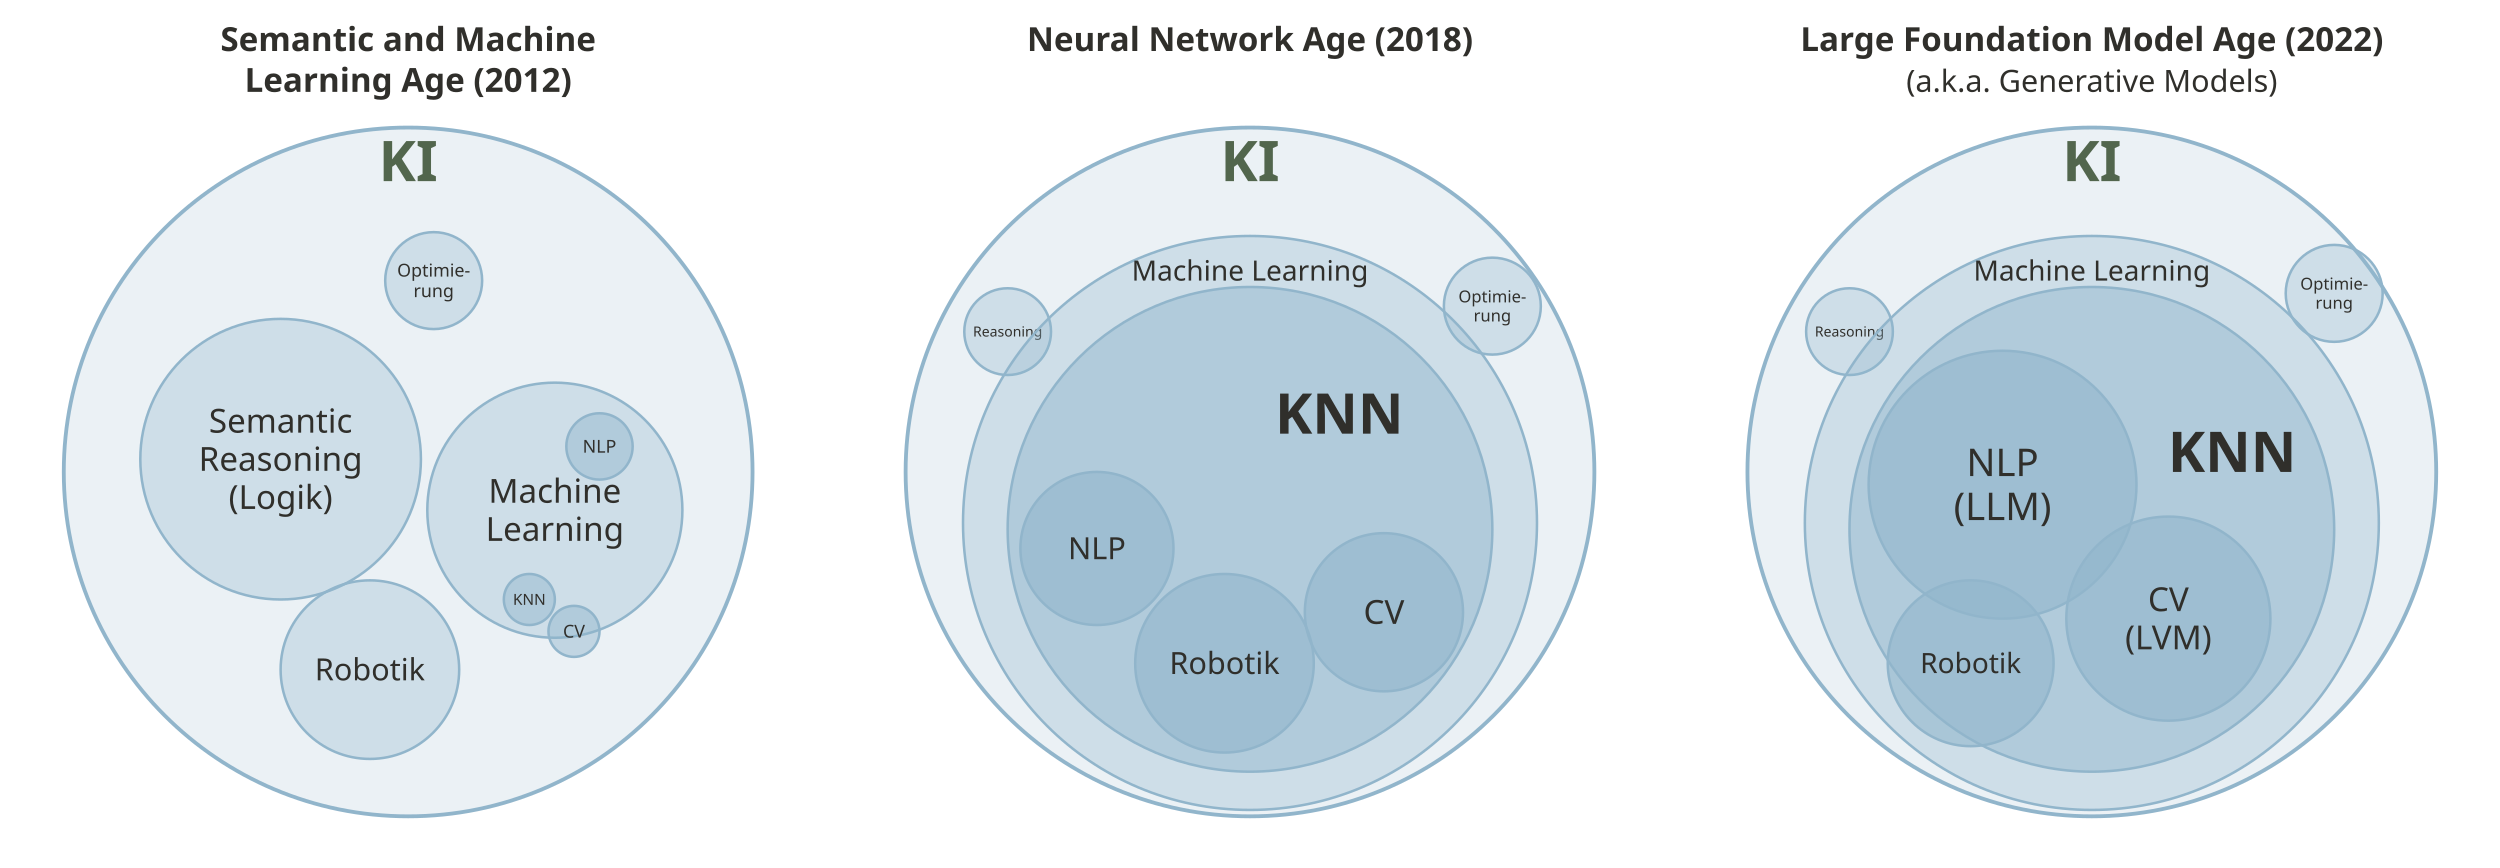
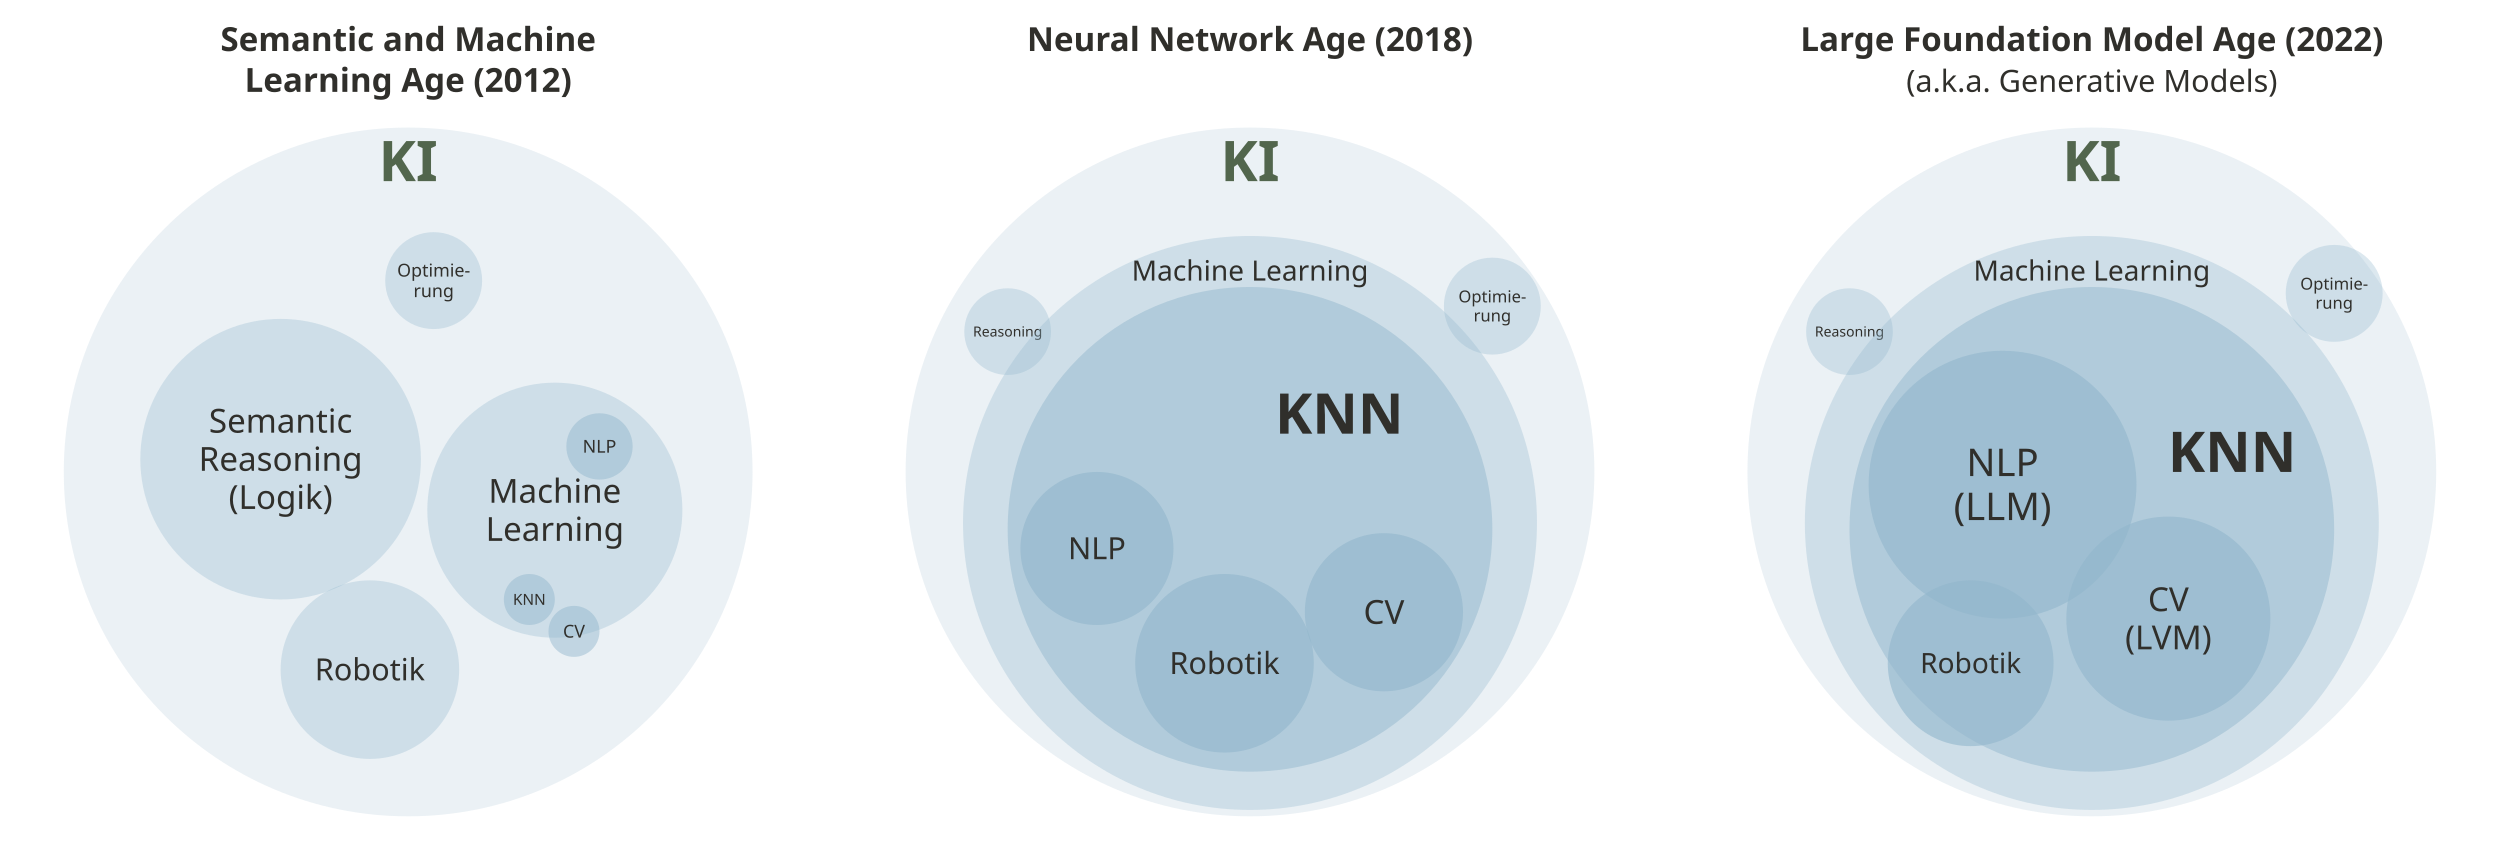
<svg xmlns="http://www.w3.org/2000/svg" viewBox="0 0 1960 680" width="1960" height="680">
  <defs>
    <marker id="a" markerUnits="userSpaceOnUse" markerWidth="18" markerHeight="18" refX="16" refY="9" orient="auto">
      <path d="M0,0 L18,9 L0,18 Z" fill="#302F2B" />
    </marker>
  </defs>
  <text x="320" y="40" font-size="26" font-weight="600" fill="#302F2B" text-anchor="middle" font-family="'Space Grotesk', sans-serif" style="font-variant-ligatures:none;font-feature-settings:'liga' 0,'clig' 0">Semantic and Machine</text>
  <text x="320" y="72" font-size="26" font-weight="600" fill="#302F2B" text-anchor="middle" font-family="'Space Grotesk', sans-serif" style="font-variant-ligatures:none;font-feature-settings:'liga' 0,'clig' 0">Learning Age (2012)</text>
-   <circle cx="320" cy="370" r="270" fill="#91B5CB" fill-opacity="0.18" stroke="#91B5CB" stroke-width="3" />
+   <circle cx="320" cy="370" r="270" fill="#91B5CB" fill-opacity="0.18" />
  <text x="320" y="142" font-size="44" font-weight="600" fill="#52664D" text-anchor="middle" font-family="'Space Grotesk', sans-serif" style="font-variant-ligatures:none;font-feature-settings:'liga' 0,'clig' 0">KI</text>
-   <circle cx="220" cy="360" r="110" fill="#91B5CB" fill-opacity="0.32" stroke="#91B5CB" stroke-width="2" />
+   <circle cx="220" cy="360" r="110" fill="#91B5CB" fill-opacity="0.32" />
  <text x="220" y="339.2" font-size="26" font-weight="500" fill="#302F2B" text-anchor="middle" font-family="'Space Grotesk', sans-serif" style="font-variant-ligatures:none;font-feature-settings:'liga' 0,'clig' 0">Semantic</text>
  <text x="220" y="369.1" font-size="26" font-weight="500" fill="#302F2B" text-anchor="middle" font-family="'Space Grotesk', sans-serif" style="font-variant-ligatures:none;font-feature-settings:'liga' 0,'clig' 0">Reasoning</text>
  <text x="220" y="399.0" font-size="26" font-weight="500" fill="#302F2B" text-anchor="middle" font-family="'Space Grotesk', sans-serif" style="font-variant-ligatures:none;font-feature-settings:'liga' 0,'clig' 0">(Logik)</text>
-   <circle cx="435" cy="400" r="100" fill="#91B5CB" fill-opacity="0.32" stroke="#91B5CB" stroke-width="2" />
+   <circle cx="435" cy="400" r="100" fill="#91B5CB" fill-opacity="0.32" />
  <text x="435" y="394.15" font-size="26" font-weight="500" fill="#302F2B" text-anchor="middle" font-family="'Space Grotesk', sans-serif" style="font-variant-ligatures:none;font-feature-settings:'liga' 0,'clig' 0">Machine</text>
  <text x="435" y="424.05" font-size="26" font-weight="500" fill="#302F2B" text-anchor="middle" font-family="'Space Grotesk', sans-serif" style="font-variant-ligatures:none;font-feature-settings:'liga' 0,'clig' 0">Learning</text>
-   <circle cx="340" cy="220" r="38" fill="#91B5CB" fill-opacity="0.32" stroke="#91B5CB" stroke-width="2" />
+   <circle cx="340" cy="220" r="38" fill="#91B5CB" fill-opacity="0.32" />
  <text x="340" y="216.85" font-size="14" font-weight="500" fill="#302F2B" text-anchor="middle" font-family="'Space Grotesk', sans-serif" style="font-variant-ligatures:none;font-feature-settings:'liga' 0,'clig' 0">Optimie-</text>
  <text x="340" y="232.95" font-size="14" font-weight="500" fill="#302F2B" text-anchor="middle" font-family="'Space Grotesk', sans-serif" style="font-variant-ligatures:none;font-feature-settings:'liga' 0,'clig' 0">rung</text>
-   <circle cx="290" cy="525" r="70" fill="#91B5CB" fill-opacity="0.32" stroke="#91B5CB" stroke-width="2" />
+   <circle cx="290" cy="525" r="70" fill="#91B5CB" fill-opacity="0.32" />
  <text x="290" y="533.4" font-size="24" font-weight="500" fill="#302F2B" text-anchor="middle" font-family="'Space Grotesk', sans-serif" style="font-variant-ligatures:none;font-feature-settings:'liga' 0,'clig' 0">Robotik</text>
-   <circle cx="470" cy="350" r="26" fill="#91B5CB" fill-opacity="0.46" stroke="#91B5CB" stroke-width="2" />
+   <circle cx="470" cy="350" r="26" fill="#91B5CB" fill-opacity="0.46" />
  <text x="470" y="354.9" font-size="14" font-weight="500" fill="#302F2B" text-anchor="middle" font-family="'Space Grotesk', sans-serif" style="font-variant-ligatures:none;font-feature-settings:'liga' 0,'clig' 0">NLP</text>
-   <circle cx="415" cy="470" r="20" fill="#91B5CB" fill-opacity="0.46" stroke="#91B5CB" stroke-width="2" />
+   <circle cx="415" cy="470" r="20" fill="#91B5CB" fill-opacity="0.46" />
  <text x="415" y="474.2" font-size="12" font-weight="500" fill="#302F2B" text-anchor="middle" font-family="'Space Grotesk', sans-serif" style="font-variant-ligatures:none;font-feature-settings:'liga' 0,'clig' 0">KNN</text>
-   <circle cx="450" cy="495" r="20" fill="#91B5CB" fill-opacity="0.46" stroke="#91B5CB" stroke-width="2" />
+   <circle cx="450" cy="495" r="20" fill="#91B5CB" fill-opacity="0.46" />
  <text x="450" y="499.9" font-size="14" font-weight="500" fill="#302F2B" text-anchor="middle" font-family="'Space Grotesk', sans-serif" style="font-variant-ligatures:none;font-feature-settings:'liga' 0,'clig' 0">CV</text>
  <text x="980" y="40" font-size="26" font-weight="600" fill="#302F2B" text-anchor="middle" font-family="'Space Grotesk', sans-serif" style="font-variant-ligatures:none;font-feature-settings:'liga' 0,'clig' 0">Neural Network Age (2018)</text>
-   <circle cx="980" cy="370" r="270" fill="#91B5CB" fill-opacity="0.18" stroke="#91B5CB" stroke-width="3" />
+   <circle cx="980" cy="370" r="270" fill="#91B5CB" fill-opacity="0.18" />
  <text x="980" y="142" font-size="44" font-weight="600" fill="#52664D" text-anchor="middle" font-family="'Space Grotesk', sans-serif" style="font-variant-ligatures:none;font-feature-settings:'liga' 0,'clig' 0">KI</text>
-   <circle cx="790" cy="260" r="34" fill="#91B5CB" fill-opacity="0.32" stroke="#91B5CB" stroke-width="2" />
+   <circle cx="790" cy="260" r="34" fill="#91B5CB" fill-opacity="0.32" />
  <text x="790" y="263.85" font-size="11" font-weight="500" fill="#302F2B" text-anchor="middle" font-family="'Space Grotesk', sans-serif" style="font-variant-ligatures:none;font-feature-settings:'liga' 0,'clig' 0">Reasoning</text>
-   <circle cx="1170" cy="240" r="38" fill="#91B5CB" fill-opacity="0.32" stroke="#91B5CB" stroke-width="2" />
+   <circle cx="1170" cy="240" r="38" fill="#91B5CB" fill-opacity="0.32" />
  <text x="1170" y="237.075" font-size="13" font-weight="500" fill="#302F2B" text-anchor="middle" font-family="'Space Grotesk', sans-serif" style="font-variant-ligatures:none;font-feature-settings:'liga' 0,'clig' 0">Optimie-</text>
  <text x="1170" y="252.025" font-size="13" font-weight="500" fill="#302F2B" text-anchor="middle" font-family="'Space Grotesk', sans-serif" style="font-variant-ligatures:none;font-feature-settings:'liga' 0,'clig' 0">rung</text>
-   <circle cx="980" cy="410" r="225" fill="#91B5CB" fill-opacity="0.32" stroke="#91B5CB" stroke-width="2" />
+   <circle cx="980" cy="410" r="225" fill="#91B5CB" fill-opacity="0.32" />
  <text x="980" y="417.0" font-size="20" font-weight="500" fill="#302F2B" text-anchor="middle" font-family="'Space Grotesk', sans-serif" style="font-variant-ligatures:none;font-feature-settings:'liga' 0,'clig' 0" />
-   <circle cx="980" cy="415" r="190" fill="#91B5CB" fill-opacity="0.46" stroke="#91B5CB" stroke-width="2" />
+   <circle cx="980" cy="415" r="190" fill="#91B5CB" fill-opacity="0.46" />
  <text x="980" y="422.0" font-size="20" font-weight="500" fill="#302F2B" text-anchor="middle" font-family="'Space Grotesk', sans-serif" style="font-variant-ligatures:none;font-feature-settings:'liga' 0,'clig' 0" />
-   <circle cx="860" cy="430" r="60" fill="#91B5CB" fill-opacity="0.6" stroke="#91B5CB" stroke-width="2" />
+   <circle cx="860" cy="430" r="60" fill="#91B5CB" fill-opacity="0.6" />
  <text x="860" y="438.4" font-size="24" font-weight="500" fill="#302F2B" text-anchor="middle" font-family="'Space Grotesk', sans-serif" style="font-variant-ligatures:none;font-feature-settings:'liga' 0,'clig' 0">NLP</text>
-   <circle cx="960" cy="520" r="70" fill="#91B5CB" fill-opacity="0.6" stroke="#91B5CB" stroke-width="2" />
+   <circle cx="960" cy="520" r="70" fill="#91B5CB" fill-opacity="0.6" />
  <text x="960" y="528.4" font-size="24" font-weight="500" fill="#302F2B" text-anchor="middle" font-family="'Space Grotesk', sans-serif" style="font-variant-ligatures:none;font-feature-settings:'liga' 0,'clig' 0">Robotik</text>
-   <circle cx="1085" cy="480" r="62" fill="#91B5CB" fill-opacity="0.6" stroke="#91B5CB" stroke-width="2" />
+   <circle cx="1085" cy="480" r="62" fill="#91B5CB" fill-opacity="0.6" />
  <text x="1085" y="489.1" font-size="26" font-weight="500" fill="#302F2B" text-anchor="middle" font-family="'Space Grotesk', sans-serif" style="font-variant-ligatures:none;font-feature-settings:'liga' 0,'clig' 0">CV</text>
  <text x="1640" y="40" font-size="26" font-weight="600" fill="#302F2B" text-anchor="middle" font-family="'Space Grotesk', sans-serif" style="font-variant-ligatures:none;font-feature-settings:'liga' 0,'clig' 0">Large Foundation Model Age (2022)</text>
  <text x="1640" y="72" font-size="24" font-weight="400" fill="#302F2B" text-anchor="middle" font-family="'Space Grotesk', sans-serif" style="font-variant-ligatures:none;font-feature-settings:'liga' 0,'clig' 0">(a.k.a. Generative Models)</text>
-   <circle cx="1640" cy="370" r="270" fill="#91B5CB" fill-opacity="0.18" stroke="#91B5CB" stroke-width="3" />
+   <circle cx="1640" cy="370" r="270" fill="#91B5CB" fill-opacity="0.18" />
  <text x="1640" y="142" font-size="44" font-weight="600" fill="#52664D" text-anchor="middle" font-family="'Space Grotesk', sans-serif" style="font-variant-ligatures:none;font-feature-settings:'liga' 0,'clig' 0">KI</text>
-   <circle cx="1450" cy="260" r="34" fill="#91B5CB" fill-opacity="0.32" stroke="#91B5CB" stroke-width="2" />
+   <circle cx="1450" cy="260" r="34" fill="#91B5CB" fill-opacity="0.32" />
  <text x="1450" y="263.85" font-size="11" font-weight="500" fill="#302F2B" text-anchor="middle" font-family="'Space Grotesk', sans-serif" style="font-variant-ligatures:none;font-feature-settings:'liga' 0,'clig' 0">Reasoning</text>
-   <circle cx="1830" cy="230" r="38" fill="#91B5CB" fill-opacity="0.32" stroke="#91B5CB" stroke-width="2" />
+   <circle cx="1830" cy="230" r="38" fill="#91B5CB" fill-opacity="0.32" />
  <text x="1830" y="227.075" font-size="13" font-weight="500" fill="#302F2B" text-anchor="middle" font-family="'Space Grotesk', sans-serif" style="font-variant-ligatures:none;font-feature-settings:'liga' 0,'clig' 0">Optimie-</text>
  <text x="1830" y="242.025" font-size="13" font-weight="500" fill="#302F2B" text-anchor="middle" font-family="'Space Grotesk', sans-serif" style="font-variant-ligatures:none;font-feature-settings:'liga' 0,'clig' 0">rung</text>
-   <circle cx="1640" cy="410" r="225" fill="#91B5CB" fill-opacity="0.32" stroke="#91B5CB" stroke-width="2" />
+   <circle cx="1640" cy="410" r="225" fill="#91B5CB" fill-opacity="0.32" />
  <text x="1640" y="417.0" font-size="20" font-weight="500" fill="#302F2B" text-anchor="middle" font-family="'Space Grotesk', sans-serif" style="font-variant-ligatures:none;font-feature-settings:'liga' 0,'clig' 0" />
-   <circle cx="1640" cy="415" r="190" fill="#91B5CB" fill-opacity="0.46" stroke="#91B5CB" stroke-width="2" />
+   <circle cx="1640" cy="415" r="190" fill="#91B5CB" fill-opacity="0.46" />
  <text x="1640" y="422.0" font-size="20" font-weight="500" fill="#302F2B" text-anchor="middle" font-family="'Space Grotesk', sans-serif" style="font-variant-ligatures:none;font-feature-settings:'liga' 0,'clig' 0" />
-   <circle cx="1570" cy="380" r="105" fill="#91B5CB" fill-opacity="0.6" stroke="#91B5CB" stroke-width="2" />
+   <circle cx="1570" cy="380" r="105" fill="#91B5CB" fill-opacity="0.6" />
  <text x="1570" y="373.25" font-size="30" font-weight="500" fill="#302F2B" text-anchor="middle" font-family="'Space Grotesk', sans-serif" style="font-variant-ligatures:none;font-feature-settings:'liga' 0,'clig' 0">NLP</text>
  <text x="1570" y="407.75" font-size="30" font-weight="500" fill="#302F2B" text-anchor="middle" font-family="'Space Grotesk', sans-serif" style="font-variant-ligatures:none;font-feature-settings:'liga' 0,'clig' 0">(LLM)</text>
-   <circle cx="1700" cy="485" r="80" fill="#91B5CB" fill-opacity="0.6" stroke="#91B5CB" stroke-width="2" />
+   <circle cx="1700" cy="485" r="80" fill="#91B5CB" fill-opacity="0.6" />
  <text x="1700" y="479.15" font-size="26" font-weight="500" fill="#302F2B" text-anchor="middle" font-family="'Space Grotesk', sans-serif" style="font-variant-ligatures:none;font-feature-settings:'liga' 0,'clig' 0">CV</text>
  <text x="1700" y="509.05" font-size="26" font-weight="500" fill="#302F2B" text-anchor="middle" font-family="'Space Grotesk', sans-serif" style="font-variant-ligatures:none;font-feature-settings:'liga' 0,'clig' 0">(LVM)</text>
-   <circle cx="1545" cy="520" r="65" fill="#91B5CB" fill-opacity="0.6" stroke="#91B5CB" stroke-width="2" />
+   <circle cx="1545" cy="520" r="65" fill="#91B5CB" fill-opacity="0.6" />
  <text x="1545" y="527.7" font-size="22" font-weight="500" fill="#302F2B" text-anchor="middle" font-family="'Space Grotesk', sans-serif" style="font-variant-ligatures:none;font-feature-settings:'liga' 0,'clig' 0">Robotik</text>
  <text x="980" y="220" font-size="22" font-weight="500" fill="#302F2B" text-anchor="middle" font-family="'Space Grotesk', sans-serif" style="font-variant-ligatures:none;font-feature-settings:'liga' 0,'clig' 0">Machine Learning</text>
  <text x="1050" y="340" font-size="44" font-weight="600" fill="#302F2B" text-anchor="middle" font-family="'Space Grotesk', sans-serif" style="font-variant-ligatures:none;font-feature-settings:'liga' 0,'clig' 0">KNN</text>
  <text x="1640" y="220" font-size="22" font-weight="500" fill="#302F2B" text-anchor="middle" font-family="'Space Grotesk', sans-serif" style="font-variant-ligatures:none;font-feature-settings:'liga' 0,'clig' 0">Machine Learning</text>
  <text x="1750" y="370" font-size="44" font-weight="600" fill="#302F2B" text-anchor="middle" font-family="'Space Grotesk', sans-serif" style="font-variant-ligatures:none;font-feature-settings:'liga' 0,'clig' 0">KNN</text>
  <text x="320" y="390" font-size="10" font-weight="400" fill="#302F2B" text-anchor="middle" font-family="'Space Grotesk', sans-serif" style="font-variant-ligatures:none;font-feature-settings:'liga' 0,'clig' 0" />
</svg>
